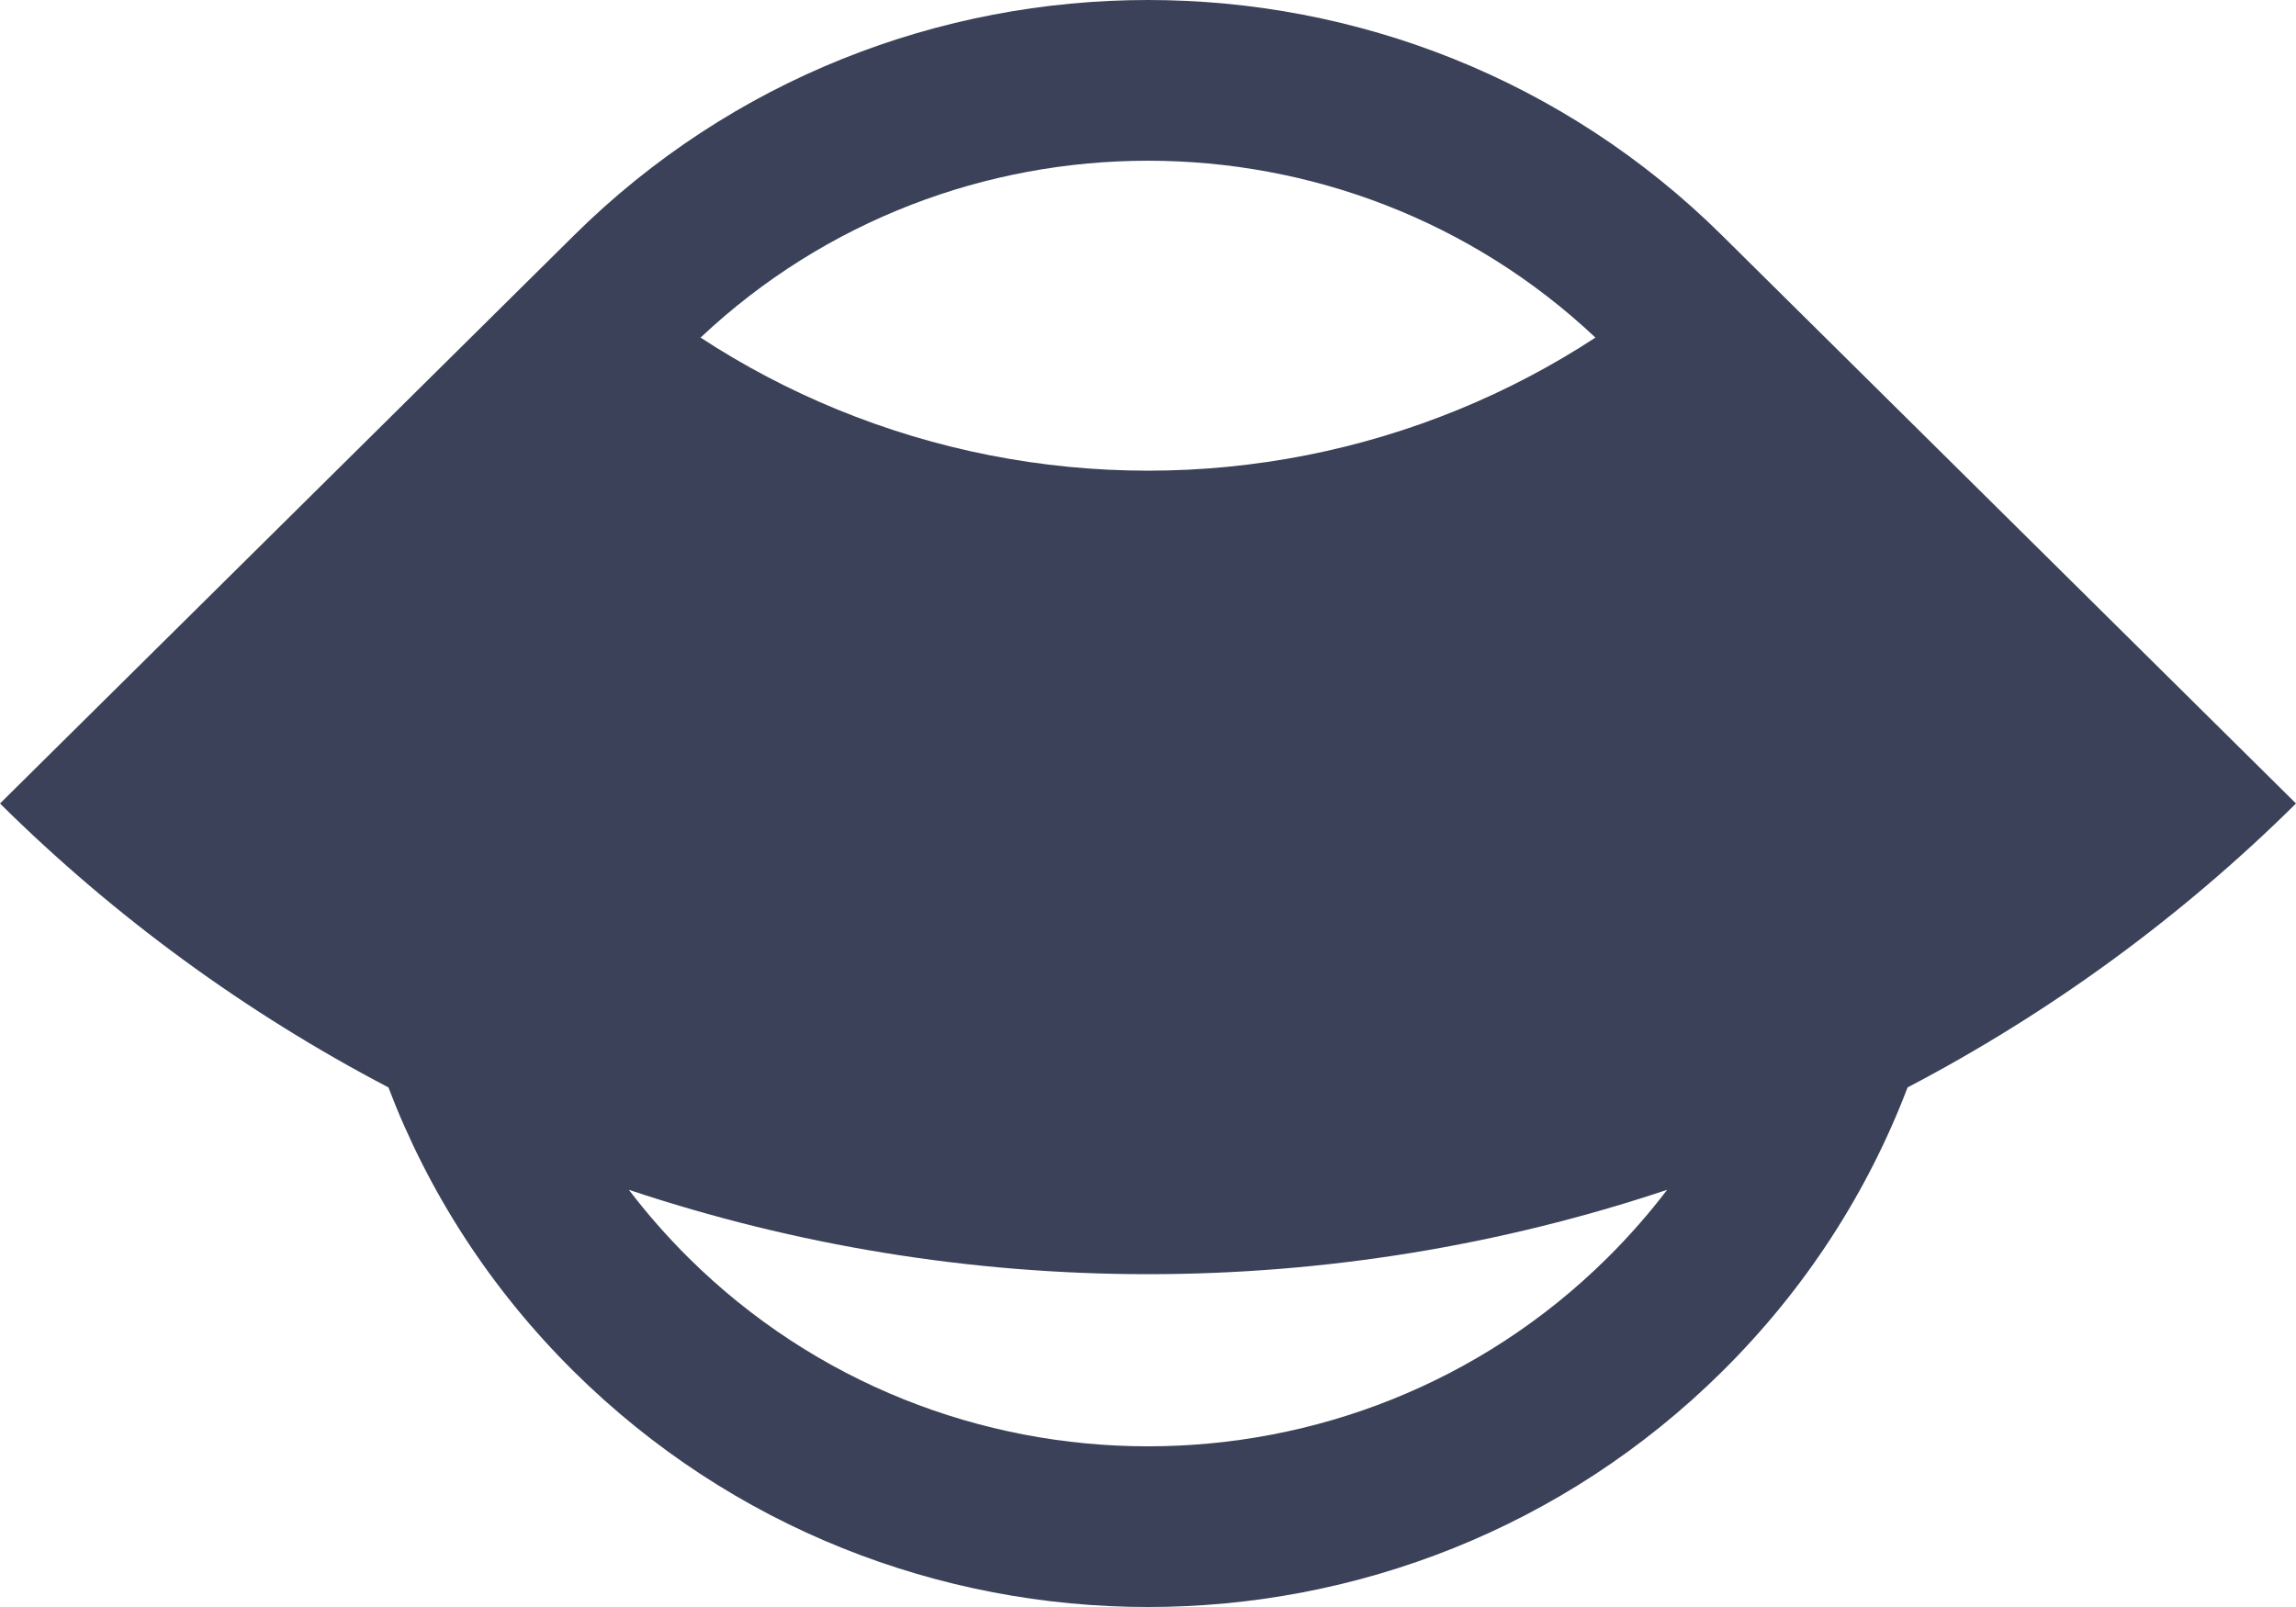
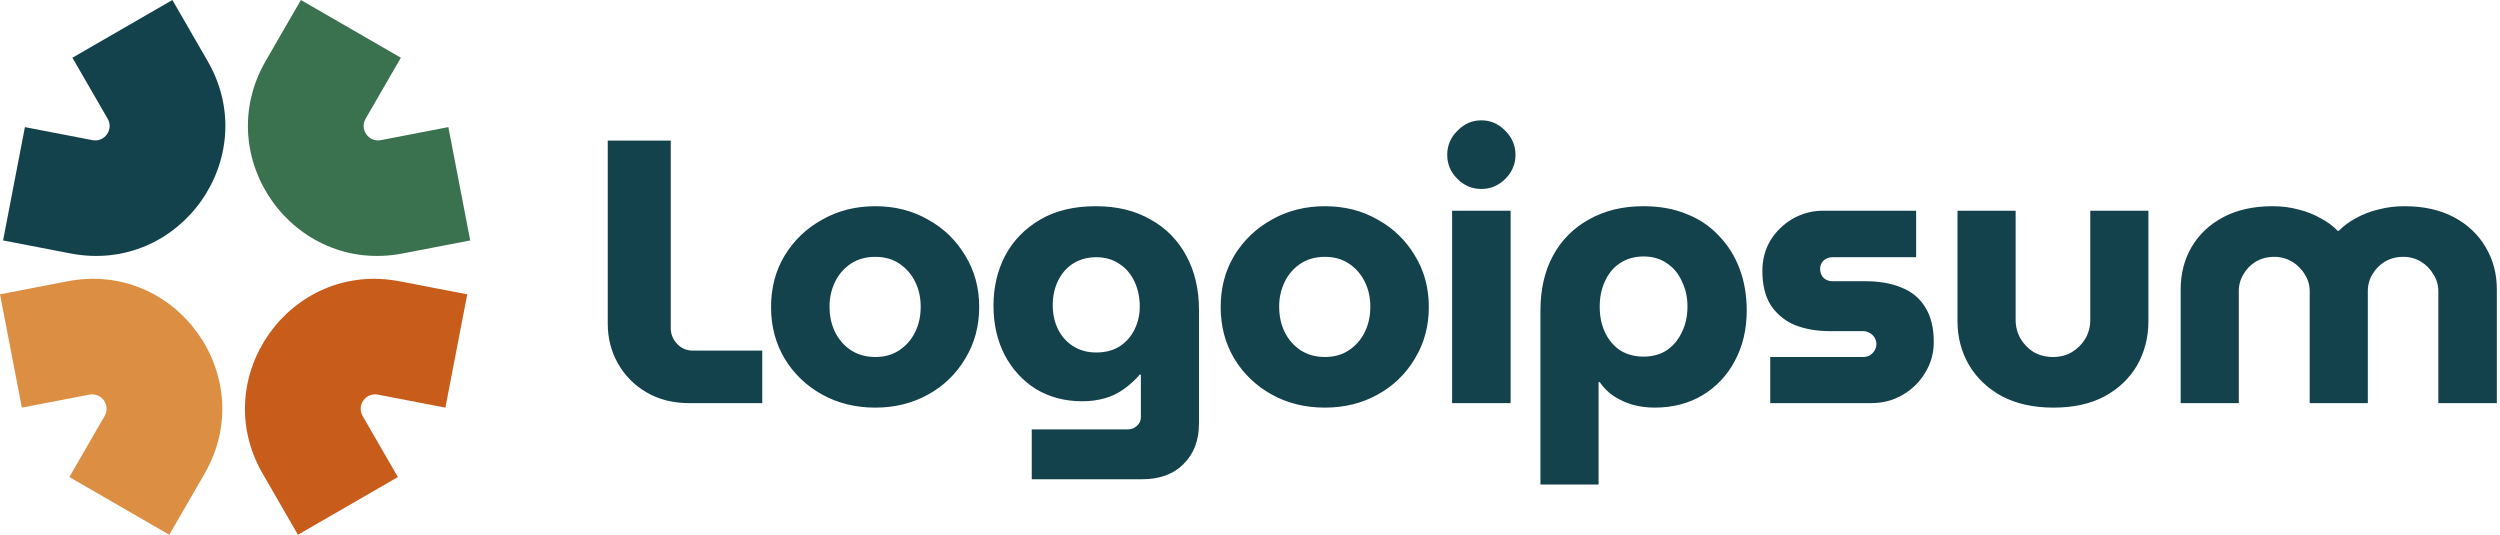
- <svg xmlns="http://www.w3.org/2000/svg" id="logo-84" width="40" height="28" viewBox="0 0 40 28" fill="none">
-   <path class="ccustom" fill-rule="evenodd" clip-rule="evenodd" d="M9.986 4.115L0 14C1.997 15.977 4.279 17.644 6.767 18.947C7.454 20.753 8.532 22.446 10 23.899C15.523 29.367 24.477 29.367 30 23.899C31.468 22.446 32.546 20.753 33.233 18.947C35.721 17.644 38.003 15.977 40 14L30.022 4.123C30.015 4.115 30.008 4.108 30 4.101C24.477 -1.367 15.523 -1.367 10 4.101C9.995 4.105 9.991 4.11 9.986 4.115ZM29.044 20.731C26.134 21.703 23.08 22.201 20 22.201C16.92 22.201 13.866 21.703 10.956 20.731C11.271 21.145 11.619 21.542 12 21.92C16.418 26.294 23.582 26.294 28 21.92C28.381 21.542 28.729 21.145 29.044 20.731ZM12.205 5.882C12.955 6.373 13.753 6.793 14.588 7.135C16.304 7.839 18.143 8.201 20 8.201C21.857 8.201 23.696 7.839 25.412 7.135C26.247 6.793 27.045 6.373 27.795 5.882C23.432 1.773 16.568 1.773 12.205 5.882Z" fill="#3B4158" />
+ <svg xmlns="http://www.w3.org/2000/svg" width="187" height="40" fill="none" viewBox="0 0 187 40">
+   <path fill="#3A724F" fill-rule="evenodd" d="M19.87 4.567 22.507 0l7.476 4.317-2.636 4.566c-.463.801.23 1.775 1.138 1.6l5.052-.975 1.635 8.477-5.052.974c-8.172 1.576-14.411-7.184-10.25-14.392Z" clip-rule="evenodd" />
+   <path fill="#DC8E43" fill-rule="evenodd" d="M15.302 35.433 12.665 40l-7.477-4.316 2.637-4.567c.463-.801-.23-1.775-1.139-1.6l-5.051.974L0 22.015l5.052-.974c8.172-1.576 14.41 7.184 10.25 14.392Z" clip-rule="evenodd" />
+   <path fill="#14424C" fill-rule="evenodd" d="M15.53 4.567 12.894 0 5.417 4.317l2.637 4.566c.462.801-.23 1.775-1.139 1.6l-5.052-.975L.23 17.985l5.051.974c8.173 1.576 14.412-7.184 10.25-14.392Z" clip-rule="evenodd" />
+   <path fill="#C85D1B" fill-rule="evenodd" d="M19.65 35.433 22.285 40l7.477-4.316-2.637-4.567c-.462-.801.23-1.775 1.139-1.6l5.051.974 1.635-8.476-5.052-.974c-8.172-1.576-14.41 7.184-10.25 14.392Z" clip-rule="evenodd" />
+   <path fill="#14424C" d="M163.114 30.153v-8.5c0-1.178.271-2.235.813-3.17.561-.954 1.356-1.702 2.385-2.245 1.029-.542 2.254-.813 3.675-.813a7.23 7.23 0 0 1 1.964.252c.599.15 1.141.365 1.627.645.505.262.935.58 1.291.954h.056a5.5 5.5 0 0 1 1.29-.954 6.772 6.772 0 0 1 1.656-.645 7.541 7.541 0 0 1 1.992-.252c1.421 0 2.646.27 3.675.813 1.028.543 1.823 1.29 2.384 2.245.562.935.842 1.991.842 3.17v8.5h-4.377v-8.36c0-.467-.121-.888-.364-1.262a2.663 2.663 0 0 0-.926-.954 2.508 2.508 0 0 0-1.347-.365c-.505 0-.963.122-1.374.365a2.654 2.654 0 0 0-.926.954 2.4 2.4 0 0 0-.337 1.262v8.36h-4.348v-8.36c0-.467-.122-.888-.365-1.262a2.585 2.585 0 0 0-.954-.954 2.508 2.508 0 0 0-1.347-.365c-.505 0-.963.122-1.374.365a2.654 2.654 0 0 0-.926.954 2.41 2.41 0 0 0-.337 1.262v8.36h-4.348ZM153.603 30.49c-1.477 0-2.759-.28-3.843-.842-1.066-.58-1.889-1.356-2.469-2.328-.58-.991-.87-2.086-.87-3.283v-8.276h4.349v8.164c0 .505.121.973.364 1.403.243.411.571.748.982 1.01.43.243.917.365 1.459.365.524 0 .991-.122 1.403-.365.43-.262.767-.599 1.01-1.01.243-.43.365-.898.365-1.403v-8.164h4.348v8.276c0 1.197-.281 2.292-.842 3.283-.561.972-1.374 1.749-2.44 2.328-1.048.561-2.32.842-3.816.842ZM132.414 30.153v-3.45h6.93c.187 0 .355-.038.505-.113.149-.093.271-.215.364-.364a.93.93 0 0 0 0-.982.9.9 0 0 0-.364-.337.934.934 0 0 0-.505-.14h-2.525c-.936 0-1.787-.15-2.553-.449a4.052 4.052 0 0 1-1.796-1.459c-.43-.673-.645-1.543-.645-2.609 0-.823.196-1.571.589-2.244a4.76 4.76 0 0 1 1.655-1.628 4.568 4.568 0 0 1 2.329-.617h6.929v3.479h-6.256a.97.97 0 0 0-.673.253.841.841 0 0 0-.253.617c0 .262.085.486.253.673a.97.97 0 0 0 .673.253h2.469c1.047 0 1.945.159 2.693.476.767.3 1.356.786 1.768 1.46.43.673.645 1.542.645 2.608 0 .842-.215 1.609-.645 2.3a4.613 4.613 0 0 1-1.684 1.656c-.692.412-1.477.617-2.356.617h-7.547ZM122.94 15.425c1.216 0 2.291.196 3.226.589a6.41 6.41 0 0 1 2.413 1.627 6.993 6.993 0 0 1 1.543 2.469c.355.935.533 1.973.533 3.114 0 1.421-.299 2.684-.898 3.787a6.471 6.471 0 0 1-2.412 2.553c-1.029.617-2.226.926-3.591.926-.58 0-1.132-.075-1.656-.224a5.312 5.312 0 0 1-1.402-.646 3.9 3.9 0 0 1-1.038-1.038h-.085v7.66h-4.348V23.223c0-1.59.318-2.965.954-4.124a6.666 6.666 0 0 1 2.693-2.694c1.16-.654 2.516-.981 4.068-.981Zm0 3.759c-.673 0-1.262.168-1.767.505-.487.318-.861.767-1.123 1.347-.261.56-.392 1.197-.392 1.907 0 .711.131 1.347.392 1.908.262.561.636 1.01 1.123 1.347.505.318 1.094.477 1.767.477.673 0 1.253-.16 1.739-.477a3.297 3.297 0 0 0 1.123-1.347c.28-.561.42-1.197.42-1.908 0-.71-.14-1.346-.42-1.907-.262-.58-.636-1.03-1.123-1.347-.486-.337-1.066-.505-1.739-.505ZM108.617 30.153V15.761h4.377v14.392h-4.377Zm2.188-16.019c-.692 0-1.29-.252-1.795-.757-.505-.505-.758-1.104-.758-1.796s.253-1.29.758-1.795c.505-.524 1.103-.786 1.795-.786s1.291.262 1.796.786c.505.505.757 1.103.757 1.795s-.252 1.29-.757 1.796c-.505.505-1.104.757-1.796.757ZM99.105 30.49c-1.477 0-2.805-.327-3.984-.982a7.462 7.462 0 0 1-2.805-2.693c-.673-1.141-1.01-2.422-1.01-3.844 0-1.44.337-2.721 1.01-3.843a7.462 7.462 0 0 1 2.805-2.693c1.179-.674 2.507-1.01 3.984-1.01 1.478 0 2.796.336 3.956 1.01a7.25 7.25 0 0 1 2.777 2.693c.692 1.122 1.038 2.403 1.038 3.843 0 1.422-.346 2.703-1.038 3.844a7.25 7.25 0 0 1-2.777 2.693c-1.178.655-2.497.982-3.956.982Zm0-3.787c.692 0 1.291-.169 1.796-.505a3.424 3.424 0 0 0 1.178-1.347c.281-.561.421-1.197.421-1.908 0-.692-.14-1.318-.421-1.88a3.423 3.423 0 0 0-1.178-1.346c-.505-.337-1.104-.505-1.796-.505s-1.3.168-1.823.505a3.428 3.428 0 0 0-1.179 1.347 4.144 4.144 0 0 0-.42 1.88c0 .71.14 1.346.42 1.907a3.43 3.43 0 0 0 1.179 1.347c.523.336 1.131.505 1.823.505ZM77.174 35.849v-3.732h7.181c.281 0 .515-.093.702-.28a.83.83 0 0 0 .28-.646v-3.17h-.084a6.59 6.59 0 0 1-1.206 1.094c-.412.3-.88.524-1.403.674a6.023 6.023 0 0 1-1.711.224c-1.272 0-2.413-.3-3.423-.898-.991-.617-1.777-1.468-2.357-2.553-.56-1.084-.841-2.319-.841-3.703 0-1.365.29-2.609.87-3.731.598-1.122 1.468-2.02 2.609-2.693 1.14-.674 2.534-1.01 4.18-1.01 1.571 0 2.927.327 4.068.982a6.624 6.624 0 0 1 2.693 2.72c.636 1.16.954 2.526.954 4.097v8.416c0 1.29-.383 2.31-1.15 3.058-.748.767-1.786 1.15-3.114 1.15h-8.248Zm4.825-9.483c.673 0 1.253-.15 1.74-.449a3.18 3.18 0 0 0 1.121-1.262 3.834 3.834 0 0 0 .393-1.74c0-.673-.13-1.29-.392-1.851-.262-.561-.636-1.001-1.123-1.319-.486-.337-1.066-.505-1.74-.505-.654 0-1.234.159-1.739.477-.486.318-.86.748-1.122 1.29-.261.543-.392 1.15-.392 1.824 0 .655.13 1.253.392 1.796.262.523.636.944 1.123 1.262.504.318 1.084.477 1.739.477ZM65.473 30.49c-1.477 0-2.805-.327-3.983-.982a7.46 7.46 0 0 1-2.806-2.693c-.673-1.141-1.01-2.422-1.01-3.844 0-1.44.337-2.721 1.01-3.843a7.46 7.46 0 0 1 2.806-2.693c1.178-.674 2.506-1.01 3.983-1.01 1.478 0 2.796.336 3.956 1.01a7.252 7.252 0 0 1 2.777 2.693c.692 1.122 1.038 2.403 1.038 3.843 0 1.422-.346 2.703-1.038 3.844a7.252 7.252 0 0 1-2.777 2.693c-1.178.655-2.497.982-3.956.982Zm0-3.787c.692 0 1.29-.169 1.796-.505a3.43 3.43 0 0 0 1.178-1.347c.28-.561.42-1.197.42-1.908 0-.692-.14-1.318-.42-1.88a3.429 3.429 0 0 0-1.178-1.346c-.505-.337-1.104-.505-1.796-.505s-1.3.168-1.823.505a3.428 3.428 0 0 0-1.179 1.347 4.145 4.145 0 0 0-.42 1.88c0 .71.14 1.346.42 1.907a3.43 3.43 0 0 0 1.179 1.347c.523.336 1.131.505 1.823.505ZM51.547 30.153c-1.216 0-2.282-.27-3.198-.813a5.763 5.763 0 0 1-2.132-2.16c-.505-.898-.758-1.89-.758-2.974V10.515h4.713v14.027c0 .45.16.842.477 1.179.318.336.71.505 1.178.505h5.19v3.927h-5.47Z" />
</svg>
